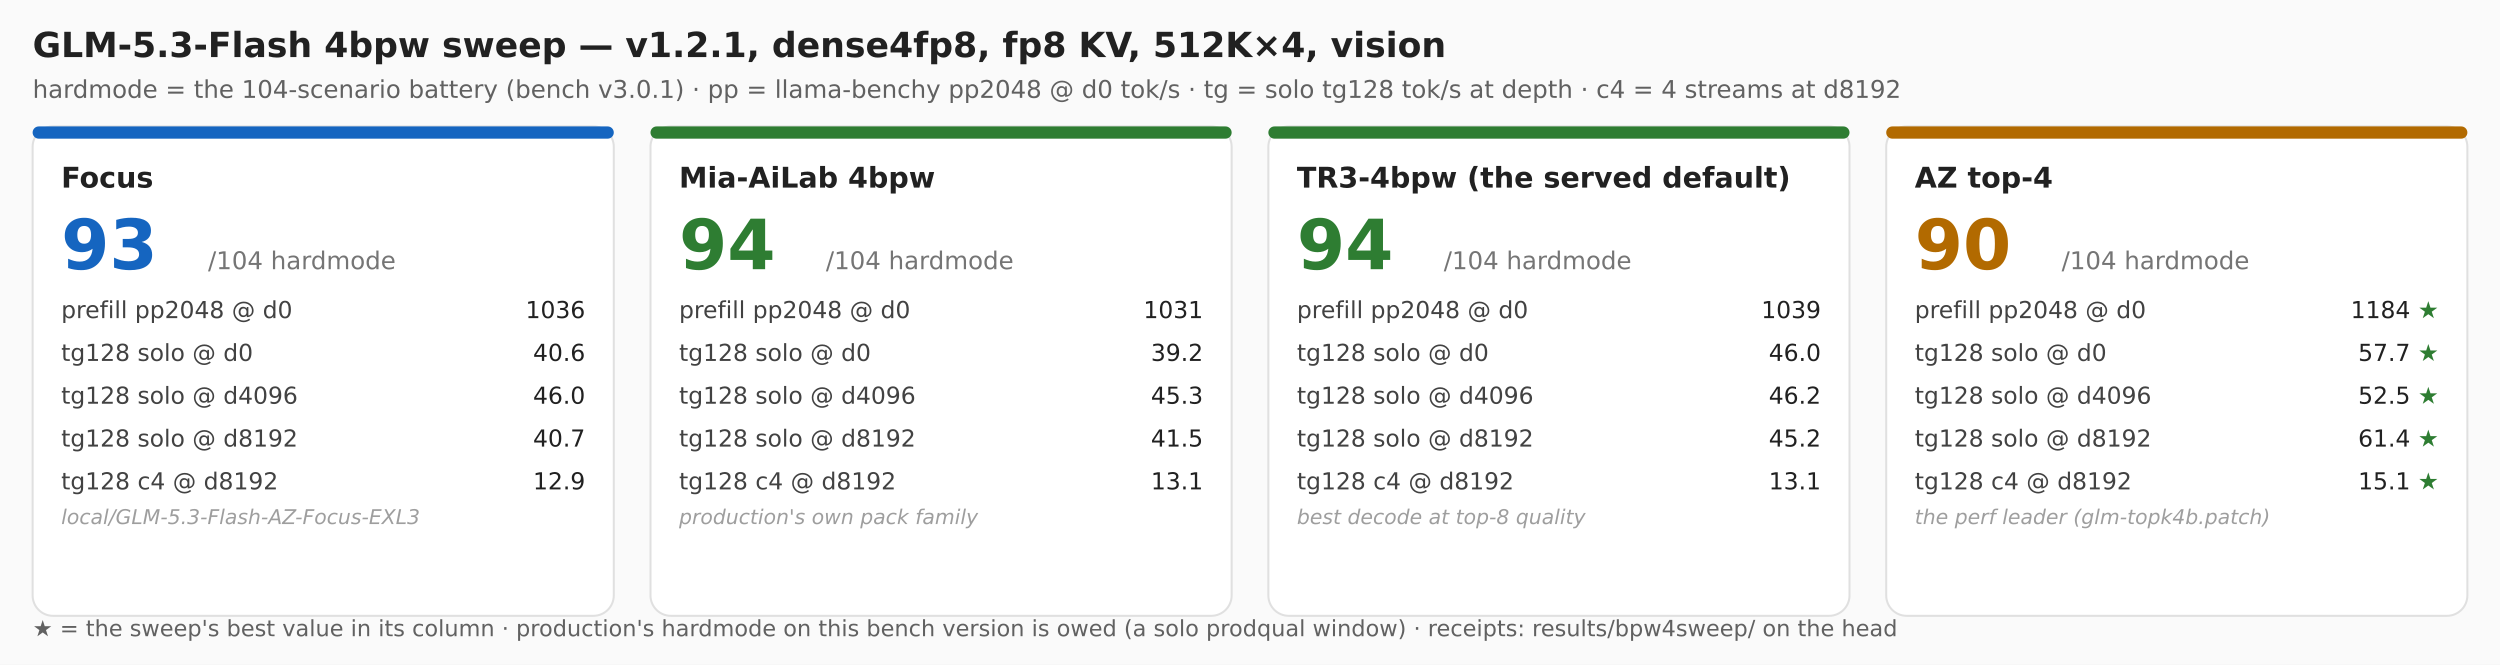
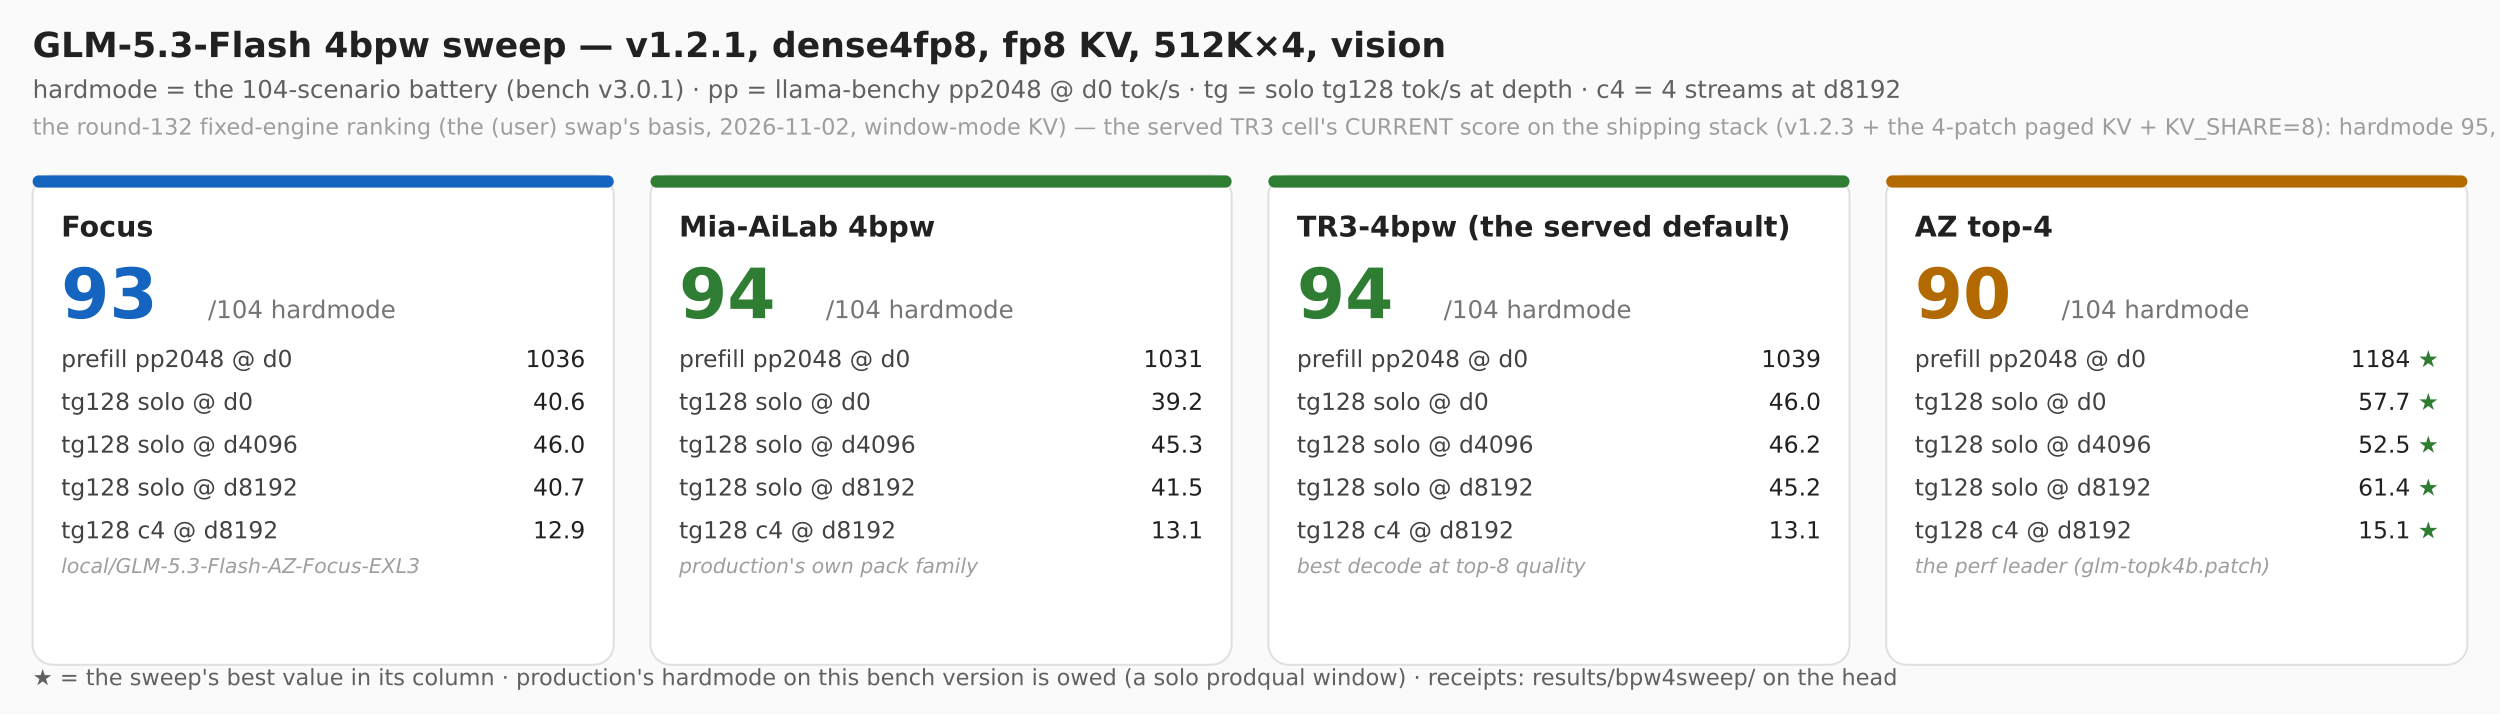
- <svg xmlns="http://www.w3.org/2000/svg" width="1226" height="326" viewBox="0 0 1226 326" font-family="DejaVu Sans, sans-serif">
+ <svg xmlns="http://www.w3.org/2000/svg" width="1226" height="350" viewBox="0 0 1226 350" font-family="DejaVu Sans, sans-serif">
  <rect width="100%" height="100%" fill="#fafafa" />
  <text x="16" y="28" font-size="17" font-weight="bold" fill="#212121">GLM-5.3-Flash 4bpw sweep — v1.2.1, dense4fp8, fp8 KV, 512K×4, vision</text>
  <text x="16" y="48" font-size="12" fill="#616161">hardmode = the 104-scenario battery (bench v3.0.1) · pp = llama-benchy pp2048 @ d0 tok/s · tg = solo tg128 tok/s at depth · c4 = 4 streams at d8192</text>
+   <text x="16" y="66" font-size="11" fill="#9e9e9e">the round-132 fixed-engine ranking (the (user) swap's basis, 2026-11-02, window-mode KV) — the served TR3 cell's CURRENT score on the shipping stack (v1.2.3 + the 4-patch paged KV + KV_SHARE=8): hardmode 95, receipted three times with byte-identical token profiles</text>
  <g>
-     <rect x="16" y="62" width="285" height="240" rx="10" fill="#ffffff" stroke="#e0e0e0" />
-     <rect x="16" y="62" width="285" height="6" rx="3" fill="#1565c0" />
-     <text x="30" y="92" font-size="14" font-weight="bold" fill="#212121">Focus</text>
-     <text x="30" y="132" font-size="34" font-weight="bold" fill="#1565c0">93</text>
-     <text x="102" y="132" font-size="12" fill="#757575">/104 hardmode</text>
-     <text x="30" y="156" font-size="11.5" fill="#424242">prefill pp2048 @ d0</text>
-     <text x="287" y="156" font-size="11.5" text-anchor="end" fill="#212121">1036</text>
-     <text x="30" y="177" font-size="11.5" fill="#424242">tg128 solo @ d0</text>
-     <text x="287" y="177" font-size="11.5" text-anchor="end" fill="#212121">40.6</text>
-     <text x="30" y="198" font-size="11.5" fill="#424242">tg128 solo @ d4096</text>
-     <text x="287" y="198" font-size="11.5" text-anchor="end" fill="#212121">46.0</text>
-     <text x="30" y="219" font-size="11.5" fill="#424242">tg128 solo @ d8192</text>
-     <text x="287" y="219" font-size="11.5" text-anchor="end" fill="#212121">40.7</text>
-     <text x="30" y="240" font-size="11.5" fill="#424242">tg128 c4 @ d8192</text>
-     <text x="287" y="240" font-size="11.5" text-anchor="end" fill="#212121">12.9</text>
-     <text x="30" y="257" font-size="10" font-style="italic" fill="#9e9e9e">local/GLM-5.3-Flash-AZ-Focus-EXL3</text>
+     <rect x="16" y="86" width="285" height="240" rx="10" fill="#ffffff" stroke="#e0e0e0" />
+     <rect x="16" y="86" width="285" height="6" rx="3" fill="#1565c0" />
+     <text x="30" y="116" font-size="14" font-weight="bold" fill="#212121">Focus</text>
+     <text x="30" y="156" font-size="34" font-weight="bold" fill="#1565c0">93</text>
+     <text x="102" y="156" font-size="12" fill="#757575">/104 hardmode</text>
+     <text x="30" y="180" font-size="11.5" fill="#424242">prefill pp2048 @ d0</text>
+     <text x="287" y="180" font-size="11.5" text-anchor="end" fill="#212121">1036</text>
+     <text x="30" y="201" font-size="11.5" fill="#424242">tg128 solo @ d0</text>
+     <text x="287" y="201" font-size="11.5" text-anchor="end" fill="#212121">40.6</text>
+     <text x="30" y="222" font-size="11.5" fill="#424242">tg128 solo @ d4096</text>
+     <text x="287" y="222" font-size="11.5" text-anchor="end" fill="#212121">46.0</text>
+     <text x="30" y="243" font-size="11.5" fill="#424242">tg128 solo @ d8192</text>
+     <text x="287" y="243" font-size="11.5" text-anchor="end" fill="#212121">40.7</text>
+     <text x="30" y="264" font-size="11.5" fill="#424242">tg128 c4 @ d8192</text>
+     <text x="287" y="264" font-size="11.5" text-anchor="end" fill="#212121">12.9</text>
+     <text x="30" y="281" font-size="10" font-style="italic" fill="#9e9e9e">local/GLM-5.3-Flash-AZ-Focus-EXL3</text>
  </g>
  <g>
-     <rect x="319" y="62" width="285" height="240" rx="10" fill="#ffffff" stroke="#e0e0e0" />
-     <rect x="319" y="62" width="285" height="6" rx="3" fill="#2e7d32" />
-     <text x="333" y="92" font-size="14" font-weight="bold" fill="#212121">Mia-AiLab 4bpw</text>
-     <text x="333" y="132" font-size="34" font-weight="bold" fill="#2e7d32">94</text>
-     <text x="405" y="132" font-size="12" fill="#757575">/104 hardmode</text>
-     <text x="333" y="156" font-size="11.5" fill="#424242">prefill pp2048 @ d0</text>
-     <text x="590" y="156" font-size="11.5" text-anchor="end" fill="#212121">1031</text>
-     <text x="333" y="177" font-size="11.5" fill="#424242">tg128 solo @ d0</text>
-     <text x="590" y="177" font-size="11.5" text-anchor="end" fill="#212121">39.2</text>
-     <text x="333" y="198" font-size="11.5" fill="#424242">tg128 solo @ d4096</text>
-     <text x="590" y="198" font-size="11.5" text-anchor="end" fill="#212121">45.3</text>
-     <text x="333" y="219" font-size="11.5" fill="#424242">tg128 solo @ d8192</text>
-     <text x="590" y="219" font-size="11.5" text-anchor="end" fill="#212121">41.5</text>
-     <text x="333" y="240" font-size="11.5" fill="#424242">tg128 c4 @ d8192</text>
-     <text x="590" y="240" font-size="11.5" text-anchor="end" fill="#212121">13.1</text>
-     <text x="333" y="257" font-size="10" font-style="italic" fill="#9e9e9e">production's own pack family</text>
+     <rect x="319" y="86" width="285" height="240" rx="10" fill="#ffffff" stroke="#e0e0e0" />
+     <rect x="319" y="86" width="285" height="6" rx="3" fill="#2e7d32" />
+     <text x="333" y="116" font-size="14" font-weight="bold" fill="#212121">Mia-AiLab 4bpw</text>
+     <text x="333" y="156" font-size="34" font-weight="bold" fill="#2e7d32">94</text>
+     <text x="405" y="156" font-size="12" fill="#757575">/104 hardmode</text>
+     <text x="333" y="180" font-size="11.5" fill="#424242">prefill pp2048 @ d0</text>
+     <text x="590" y="180" font-size="11.5" text-anchor="end" fill="#212121">1031</text>
+     <text x="333" y="201" font-size="11.5" fill="#424242">tg128 solo @ d0</text>
+     <text x="590" y="201" font-size="11.5" text-anchor="end" fill="#212121">39.2</text>
+     <text x="333" y="222" font-size="11.5" fill="#424242">tg128 solo @ d4096</text>
+     <text x="590" y="222" font-size="11.5" text-anchor="end" fill="#212121">45.3</text>
+     <text x="333" y="243" font-size="11.5" fill="#424242">tg128 solo @ d8192</text>
+     <text x="590" y="243" font-size="11.5" text-anchor="end" fill="#212121">41.5</text>
+     <text x="333" y="264" font-size="11.5" fill="#424242">tg128 c4 @ d8192</text>
+     <text x="590" y="264" font-size="11.5" text-anchor="end" fill="#212121">13.1</text>
+     <text x="333" y="281" font-size="10" font-style="italic" fill="#9e9e9e">production's own pack family</text>
  </g>
  <g>
-     <rect x="622" y="62" width="285" height="240" rx="10" fill="#ffffff" stroke="#e0e0e0" />
-     <rect x="622" y="62" width="285" height="6" rx="3" fill="#2e7d32" />
-     <text x="636" y="92" font-size="14" font-weight="bold" fill="#212121">TR3-4bpw (the served default)</text>
-     <text x="636" y="132" font-size="34" font-weight="bold" fill="#2e7d32">94</text>
-     <text x="708" y="132" font-size="12" fill="#757575">/104 hardmode</text>
-     <text x="636" y="156" font-size="11.5" fill="#424242">prefill pp2048 @ d0</text>
-     <text x="893" y="156" font-size="11.5" text-anchor="end" fill="#212121">1039</text>
-     <text x="636" y="177" font-size="11.5" fill="#424242">tg128 solo @ d0</text>
-     <text x="893" y="177" font-size="11.5" text-anchor="end" fill="#212121">46.0</text>
-     <text x="636" y="198" font-size="11.5" fill="#424242">tg128 solo @ d4096</text>
-     <text x="893" y="198" font-size="11.5" text-anchor="end" fill="#212121">46.2</text>
-     <text x="636" y="219" font-size="11.5" fill="#424242">tg128 solo @ d8192</text>
-     <text x="893" y="219" font-size="11.5" text-anchor="end" fill="#212121">45.2</text>
-     <text x="636" y="240" font-size="11.5" fill="#424242">tg128 c4 @ d8192</text>
-     <text x="893" y="240" font-size="11.5" text-anchor="end" fill="#212121">13.1</text>
-     <text x="636" y="257" font-size="10" font-style="italic" fill="#9e9e9e">best decode at top-8 quality</text>
+     <rect x="622" y="86" width="285" height="240" rx="10" fill="#ffffff" stroke="#e0e0e0" />
+     <rect x="622" y="86" width="285" height="6" rx="3" fill="#2e7d32" />
+     <text x="636" y="116" font-size="14" font-weight="bold" fill="#212121">TR3-4bpw (the served default)</text>
+     <text x="636" y="156" font-size="34" font-weight="bold" fill="#2e7d32">94</text>
+     <text x="708" y="156" font-size="12" fill="#757575">/104 hardmode</text>
+     <text x="636" y="180" font-size="11.5" fill="#424242">prefill pp2048 @ d0</text>
+     <text x="893" y="180" font-size="11.5" text-anchor="end" fill="#212121">1039</text>
+     <text x="636" y="201" font-size="11.5" fill="#424242">tg128 solo @ d0</text>
+     <text x="893" y="201" font-size="11.5" text-anchor="end" fill="#212121">46.0</text>
+     <text x="636" y="222" font-size="11.5" fill="#424242">tg128 solo @ d4096</text>
+     <text x="893" y="222" font-size="11.5" text-anchor="end" fill="#212121">46.2</text>
+     <text x="636" y="243" font-size="11.5" fill="#424242">tg128 solo @ d8192</text>
+     <text x="893" y="243" font-size="11.5" text-anchor="end" fill="#212121">45.2</text>
+     <text x="636" y="264" font-size="11.5" fill="#424242">tg128 c4 @ d8192</text>
+     <text x="893" y="264" font-size="11.5" text-anchor="end" fill="#212121">13.1</text>
+     <text x="636" y="281" font-size="10" font-style="italic" fill="#9e9e9e">best decode at top-8 quality</text>
  </g>
  <g>
-     <rect x="925" y="62" width="285" height="240" rx="10" fill="#ffffff" stroke="#e0e0e0" />
-     <rect x="925" y="62" width="285" height="6" rx="3" fill="#b26a00" />
-     <text x="939" y="92" font-size="14" font-weight="bold" fill="#212121">AZ top-4</text>
-     <text x="939" y="132" font-size="34" font-weight="bold" fill="#b26a00">90</text>
-     <text x="1011" y="132" font-size="12" fill="#757575">/104 hardmode</text>
-     <text x="939" y="156" font-size="11.5" fill="#424242">prefill pp2048 @ d0</text>
-     <text x="1196" y="156" font-size="11.5" text-anchor="end" fill="#212121">1184 <tspan fill="#2e7d32" font-weight="bold">★</tspan>
+     <rect x="925" y="86" width="285" height="240" rx="10" fill="#ffffff" stroke="#e0e0e0" />
+     <rect x="925" y="86" width="285" height="6" rx="3" fill="#b26a00" />
+     <text x="939" y="116" font-size="14" font-weight="bold" fill="#212121">AZ top-4</text>
+     <text x="939" y="156" font-size="34" font-weight="bold" fill="#b26a00">90</text>
+     <text x="1011" y="156" font-size="12" fill="#757575">/104 hardmode</text>
+     <text x="939" y="180" font-size="11.5" fill="#424242">prefill pp2048 @ d0</text>
+     <text x="1196" y="180" font-size="11.5" text-anchor="end" fill="#212121">1184 <tspan fill="#2e7d32" font-weight="bold">★</tspan>
    </text>
-     <text x="939" y="177" font-size="11.5" fill="#424242">tg128 solo @ d0</text>
-     <text x="1196" y="177" font-size="11.5" text-anchor="end" fill="#212121">57.7 <tspan fill="#2e7d32" font-weight="bold">★</tspan>
+     <text x="939" y="201" font-size="11.5" fill="#424242">tg128 solo @ d0</text>
+     <text x="1196" y="201" font-size="11.5" text-anchor="end" fill="#212121">57.7 <tspan fill="#2e7d32" font-weight="bold">★</tspan>
    </text>
-     <text x="939" y="198" font-size="11.5" fill="#424242">tg128 solo @ d4096</text>
-     <text x="1196" y="198" font-size="11.5" text-anchor="end" fill="#212121">52.5 <tspan fill="#2e7d32" font-weight="bold">★</tspan>
+     <text x="939" y="222" font-size="11.5" fill="#424242">tg128 solo @ d4096</text>
+     <text x="1196" y="222" font-size="11.5" text-anchor="end" fill="#212121">52.5 <tspan fill="#2e7d32" font-weight="bold">★</tspan>
    </text>
-     <text x="939" y="219" font-size="11.5" fill="#424242">tg128 solo @ d8192</text>
-     <text x="1196" y="219" font-size="11.5" text-anchor="end" fill="#212121">61.4 <tspan fill="#2e7d32" font-weight="bold">★</tspan>
+     <text x="939" y="243" font-size="11.5" fill="#424242">tg128 solo @ d8192</text>
+     <text x="1196" y="243" font-size="11.5" text-anchor="end" fill="#212121">61.4 <tspan fill="#2e7d32" font-weight="bold">★</tspan>
    </text>
-     <text x="939" y="240" font-size="11.5" fill="#424242">tg128 c4 @ d8192</text>
-     <text x="1196" y="240" font-size="11.5" text-anchor="end" fill="#212121">15.1 <tspan fill="#2e7d32" font-weight="bold">★</tspan>
+     <text x="939" y="264" font-size="11.5" fill="#424242">tg128 c4 @ d8192</text>
+     <text x="1196" y="264" font-size="11.5" text-anchor="end" fill="#212121">15.1 <tspan fill="#2e7d32" font-weight="bold">★</tspan>
    </text>
-     <text x="939" y="257" font-size="10" font-style="italic" fill="#9e9e9e">the perf leader (glm-topk4b.patch)</text>
+     <text x="939" y="281" font-size="10" font-style="italic" fill="#9e9e9e">the perf leader (glm-topk4b.patch)</text>
  </g>
-   <text x="16" y="312" font-size="11" fill="#616161">★ = the sweep's best value in its column · production's hardmode on this bench version is owed (a solo prodqual window) · receipts: results/bpw4sweep/ on the head</text>
+   <text x="16" y="336" font-size="11" fill="#616161">★ = the sweep's best value in its column · production's hardmode on this bench version is owed (a solo prodqual window) · receipts: results/bpw4sweep/ on the head</text>
</svg>
